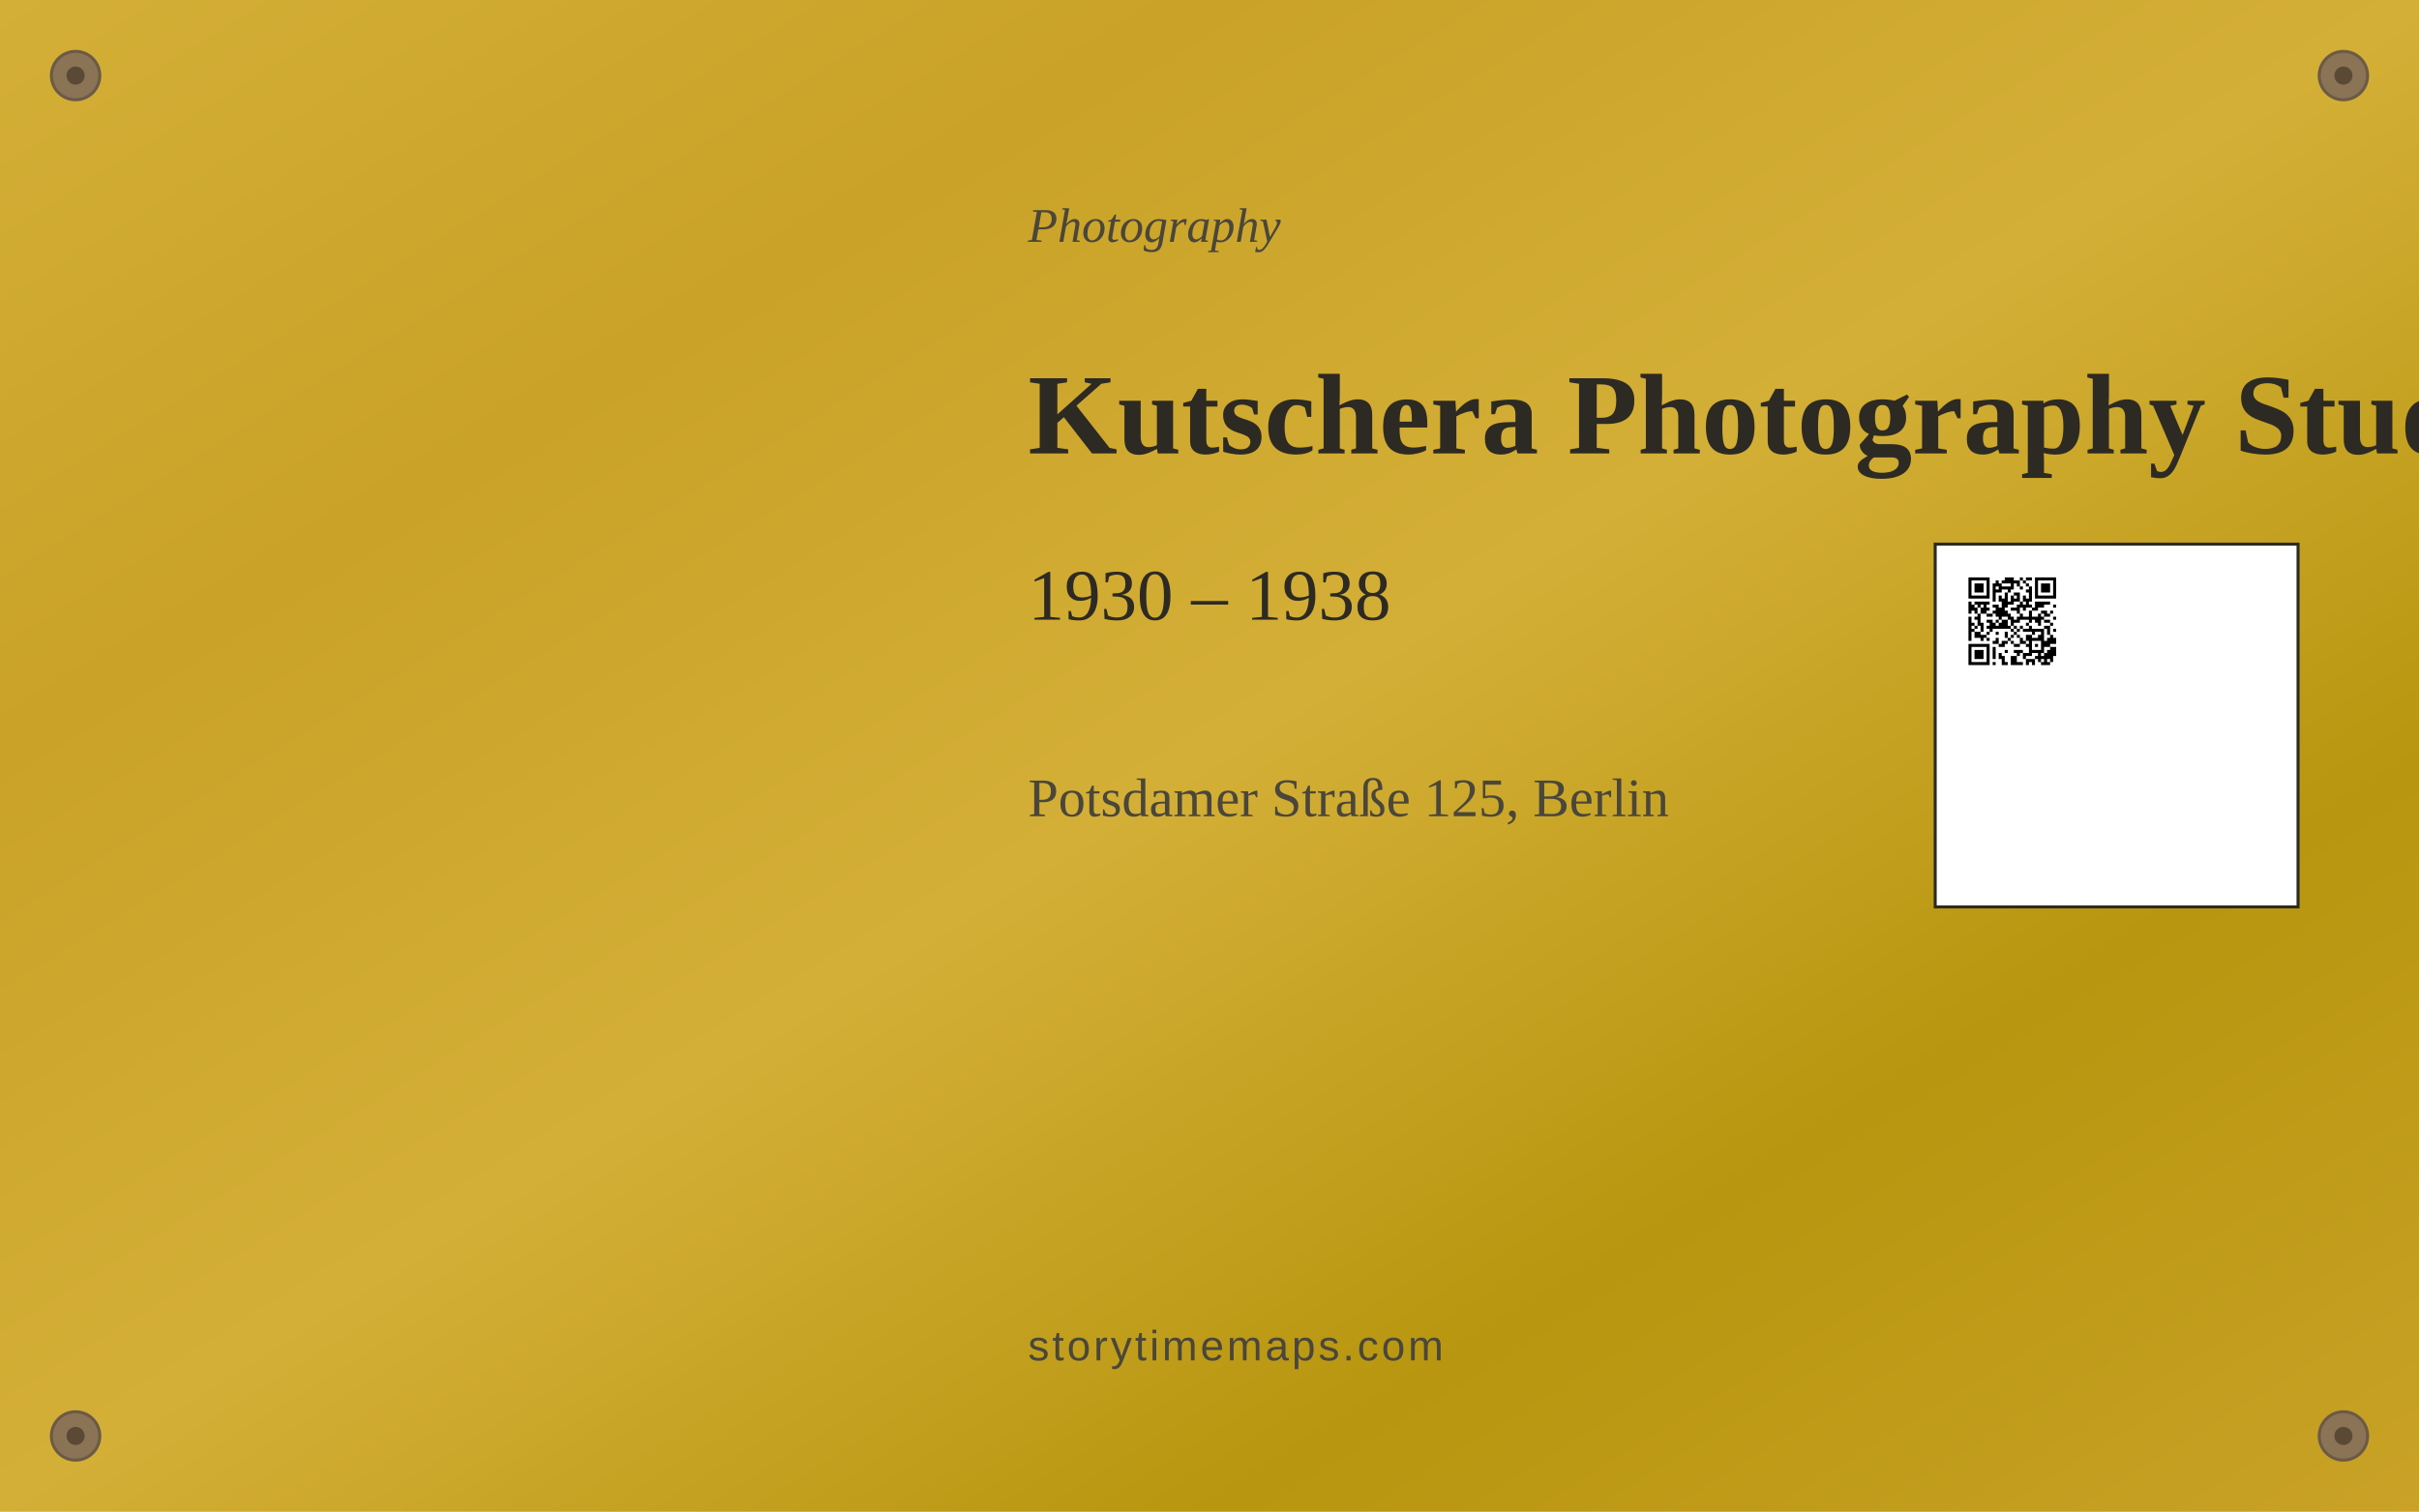
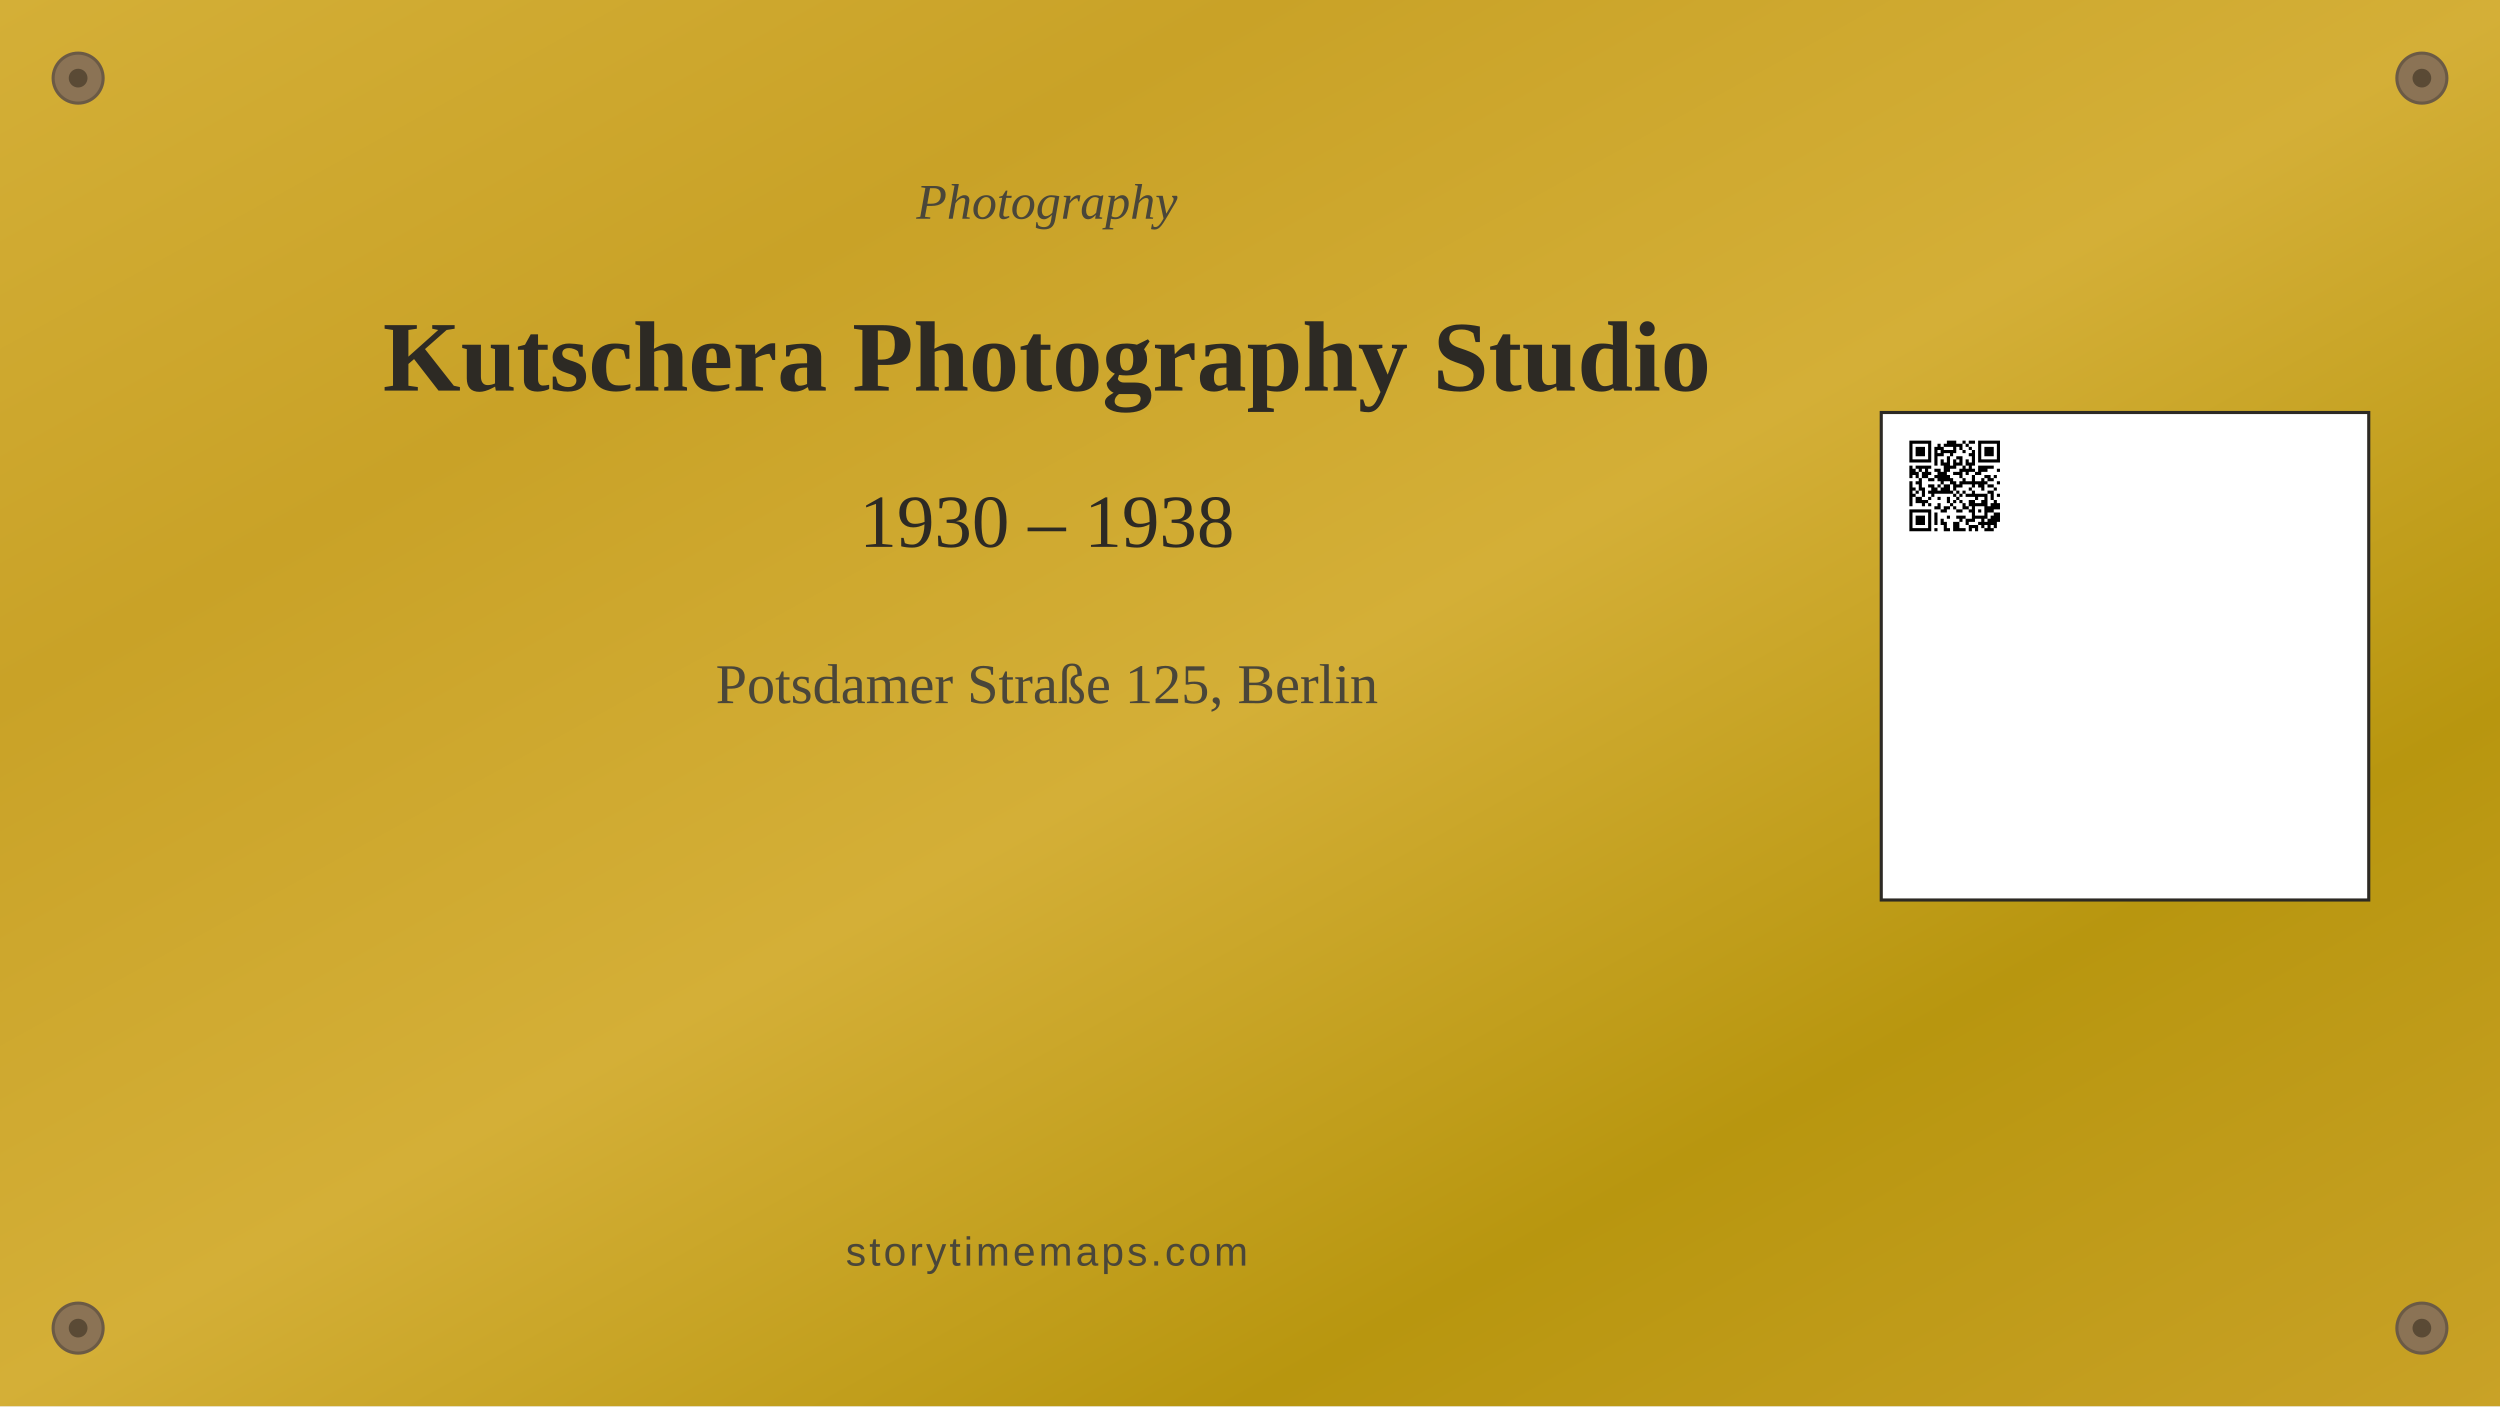
- <svg xmlns="http://www.w3.org/2000/svg" viewBox="0 0 800 500" width="800" height="500">
+ <svg xmlns="http://www.w3.org/2000/svg" viewBox="0 0 800 450" width="800" height="450">
  <defs>
    <style>
      .title { font-family: Georgia, 'Times New Roman', serif; }
      .text { font-family: Georgia, 'Times New Roman', serif; }
      .url { font-family: 'Helvetica Neue', Arial, sans-serif; }
    </style>
    <linearGradient id="brassGradient" x1="0%" y1="0%" x2="100%" y2="100%">
      <stop offset="0%" style="stop-color:#d4af37" />
      <stop offset="25%" style="stop-color:#c9a227" />
      <stop offset="50%" style="stop-color:#d4af37" />
      <stop offset="75%" style="stop-color:#b8960f" />
      <stop offset="100%" style="stop-color:#c9a227" />
    </linearGradient>
-     <filter id="noise">
-       <feTurbulence type="fractalNoise" baseFrequency="0.9" numOctaves="4" result="noise" />
-       <feColorMatrix type="saturate" values="0" />
-       <feBlend in="SourceGraphic" in2="noise" mode="multiply" />
-     </filter>
  </defs>
-   <rect width="800" height="500" fill="url(#brassGradient)" />
-   <rect width="800" height="500" fill="url(#brassGradient)" opacity="0.95" />
+   <rect width="800" height="450" fill="url(#brassGradient)" />
  <circle cx="25" cy="25" r="8" fill="#8b7355" stroke="#6b5a45" stroke-width="1" />
  <circle cx="25" cy="25" r="3" fill="#5a4a35" />
  <circle cx="775" cy="25" r="8" fill="#8b7355" stroke="#6b5a45" stroke-width="1" />
  <circle cx="775" cy="25" r="3" fill="#5a4a35" />
-   <circle cx="25" cy="475" r="8" fill="#8b7355" stroke="#6b5a45" stroke-width="1" />
-   <circle cx="25" cy="475" r="3" fill="#5a4a35" />
-   <circle cx="775" cy="475" r="8" fill="#8b7355" stroke="#6b5a45" stroke-width="1" />
-   <circle cx="775" cy="475" r="3" fill="#5a4a35" />
-   <text x="340" y="80" class="text" font-size="16" fill="#4a4639" font-style="italic">
+   <circle cx="25" cy="425" r="8" fill="#8b7355" stroke="#6b5a45" stroke-width="1" />
+   <circle cx="25" cy="425" r="3" fill="#5a4a35" />
+   <circle cx="775" cy="425" r="8" fill="#8b7355" stroke="#6b5a45" stroke-width="1" />
+   <circle cx="775" cy="425" r="3" fill="#5a4a35" />
+   <text x="335" y="70" text-anchor="middle" class="text" font-size="16" fill="#4a4639" font-style="italic">
    Photography
  </text>
-   <text x="340" y="150" class="title" font-size="38" fill="#2d2a24" font-weight="600">
+   <text x="335" y="125" text-anchor="middle" class="title" font-size="32" fill="#2d2a24" font-weight="600">
    Kutschera Photography Studio
  </text>
-   <text x="340" y="205" class="text" font-size="24" fill="#2d2a24">
+   <text x="335" y="175" text-anchor="middle" class="text" font-size="24" fill="#2d2a24">
    1930 – 1938
  </text>
-   <text x="340" y="270" class="text" font-size="18" fill="#4a4639">
+   <text x="335" y="225" text-anchor="middle" class="text" font-size="18" fill="#4a4639">
    Potsdamer Straße 125, Berlin
  </text>
-   <text x="340" y="450" class="url" font-size="14" fill="#4a4639" letter-spacing="1">
+   <text x="335" y="405" text-anchor="middle" class="url" font-size="13" fill="#4a4639" letter-spacing="1">
    storytimemaps.com
  </text>
-   <g transform="translate(650, 190)">
-     <rect x="-10" y="-10" width="120" height="120" fill="#ffffff" stroke="#2d2a24" stroke-width="1" />
+   <g transform="translate(610, 140)">
+     <rect x="-8" y="-8" width="156" height="156" fill="#ffffff" stroke="#2d2a24" stroke-width="1" />
    <g transform="translate(0, 0)">
      <path fill="#ffffff" d="M0 0h31v31H0z" />
      <path stroke="#000000" d="M1 1.5h7m5 0h3m2 0h1m1 0h2m1 0h7M1 2.5h1m5 0h1m2 0h1m1 0h6m1 0h1m3 0h1m5 0h1M1 3.5h1m1 0h3m1 0h1m1 0h3m3 0h1m1 0h1m2 0h1m2 0h1m1 0h3m1 0h1M1 4.5h1m1 0h3m1 0h1m1 0h1m1 0h5m2 0h1m2 0h1m1 0h1m1 0h3m1 0h1M1 5.5h1m1 0h3m1 0h1m1 0h3m2 0h1m5 0h2m1 0h1m1 0h3m1 0h1M1 6.5h1m5 0h1m1 0h1m3 0h1m2 0h2m3 0h1m1 0h1m5 0h1M1 7.5h7m1 0h1m1 0h1m1 0h1m1 0h1m1 0h1m1 0h1m1 0h1m1 0h7M9 8.5h1m1 0h3m1 0h3m1 0h3M1 9.5h1m1 0h5m4 0h4m2 0h1m1 0h1m2 0h5M1 10.5h2m1 0h1m1 0h1m2 0h2m1 0h2m3 0h5m1 0h3m3 0h1M1 11.5h3m1 0h3m2 0h3m2 0h3m1 0h1m2 0h2M1 12.5h1m1 0h1m1 0h2m2 0h5m3 0h1m3 0h1m3 0h2m1 0h1M4 13.5h1m2 0h2m1 0h5m3 0h1m2 0h1m2 0h1m1 0h2M1 14.5h1m1 0h2m6 0h1m2 0h2m1 0h9m3 0h1M1 15.5h1m2 0h1m2 0h2m1 0h1m1 0h2m1 0h3m3 0h1m1 0h2m1 0h2M1 16.5h2m1 0h2m2 0h2m1 0h3m1 0h1m4 0h1m3 0h1m3 0h1M1 17.5h1m1 0h1m1 0h1m1 0h8m1 0h1m1 0h1m2 0h1m4 0h2M1 18.5h2m2 0h1m2 0h1m6 0h1m1 0h1m1 0h7m1 0h1m1 0h1M1 19.5h1m1 0h2m2 0h1m2 0h1m2 0h1m2 0h1m5 0h1m2 0h1m1 0h1M1 20.5h1m1 0h4m6 0h1m1 0h1m1 0h1m2 0h2m2 0h2m2 0h1M1 21.5h1m3 0h1m1 0h1m2 0h1m3 0h1m3 0h1m1 0h6m1 0h3M9 22.5h2m1 0h2m1 0h1m2 0h2m1 0h1m3 0h5M1 23.5h7m3 0h2m3 0h2m2 0h2m1 0h1m1 0h3M1 24.5h1m5 0h1m1 0h1m11 0h1m3 0h1m2 0h2M1 25.5h1m1 0h3m1 0h1m1 0h1m3 0h1m2 0h3m2 0h5m1 0h3M1 26.5h1m1 0h3m1 0h1m1 0h1m1 0h1m5 0h1m1 0h3m2 0h1m1 0h4M1 27.5h1m1 0h3m1 0h1m1 0h1m1 0h2m2 0h2m2 0h1m3 0h6M1 28.5h1m5 0h1m4 0h1m2 0h2m3 0h3m1 0h1m1 0h1m1 0h1M1 29.5h7m1 0h1m2 0h2m1 0h4m1 0h1m1 0h1m2 0h3" />
    </g>
  </g>
</svg>
